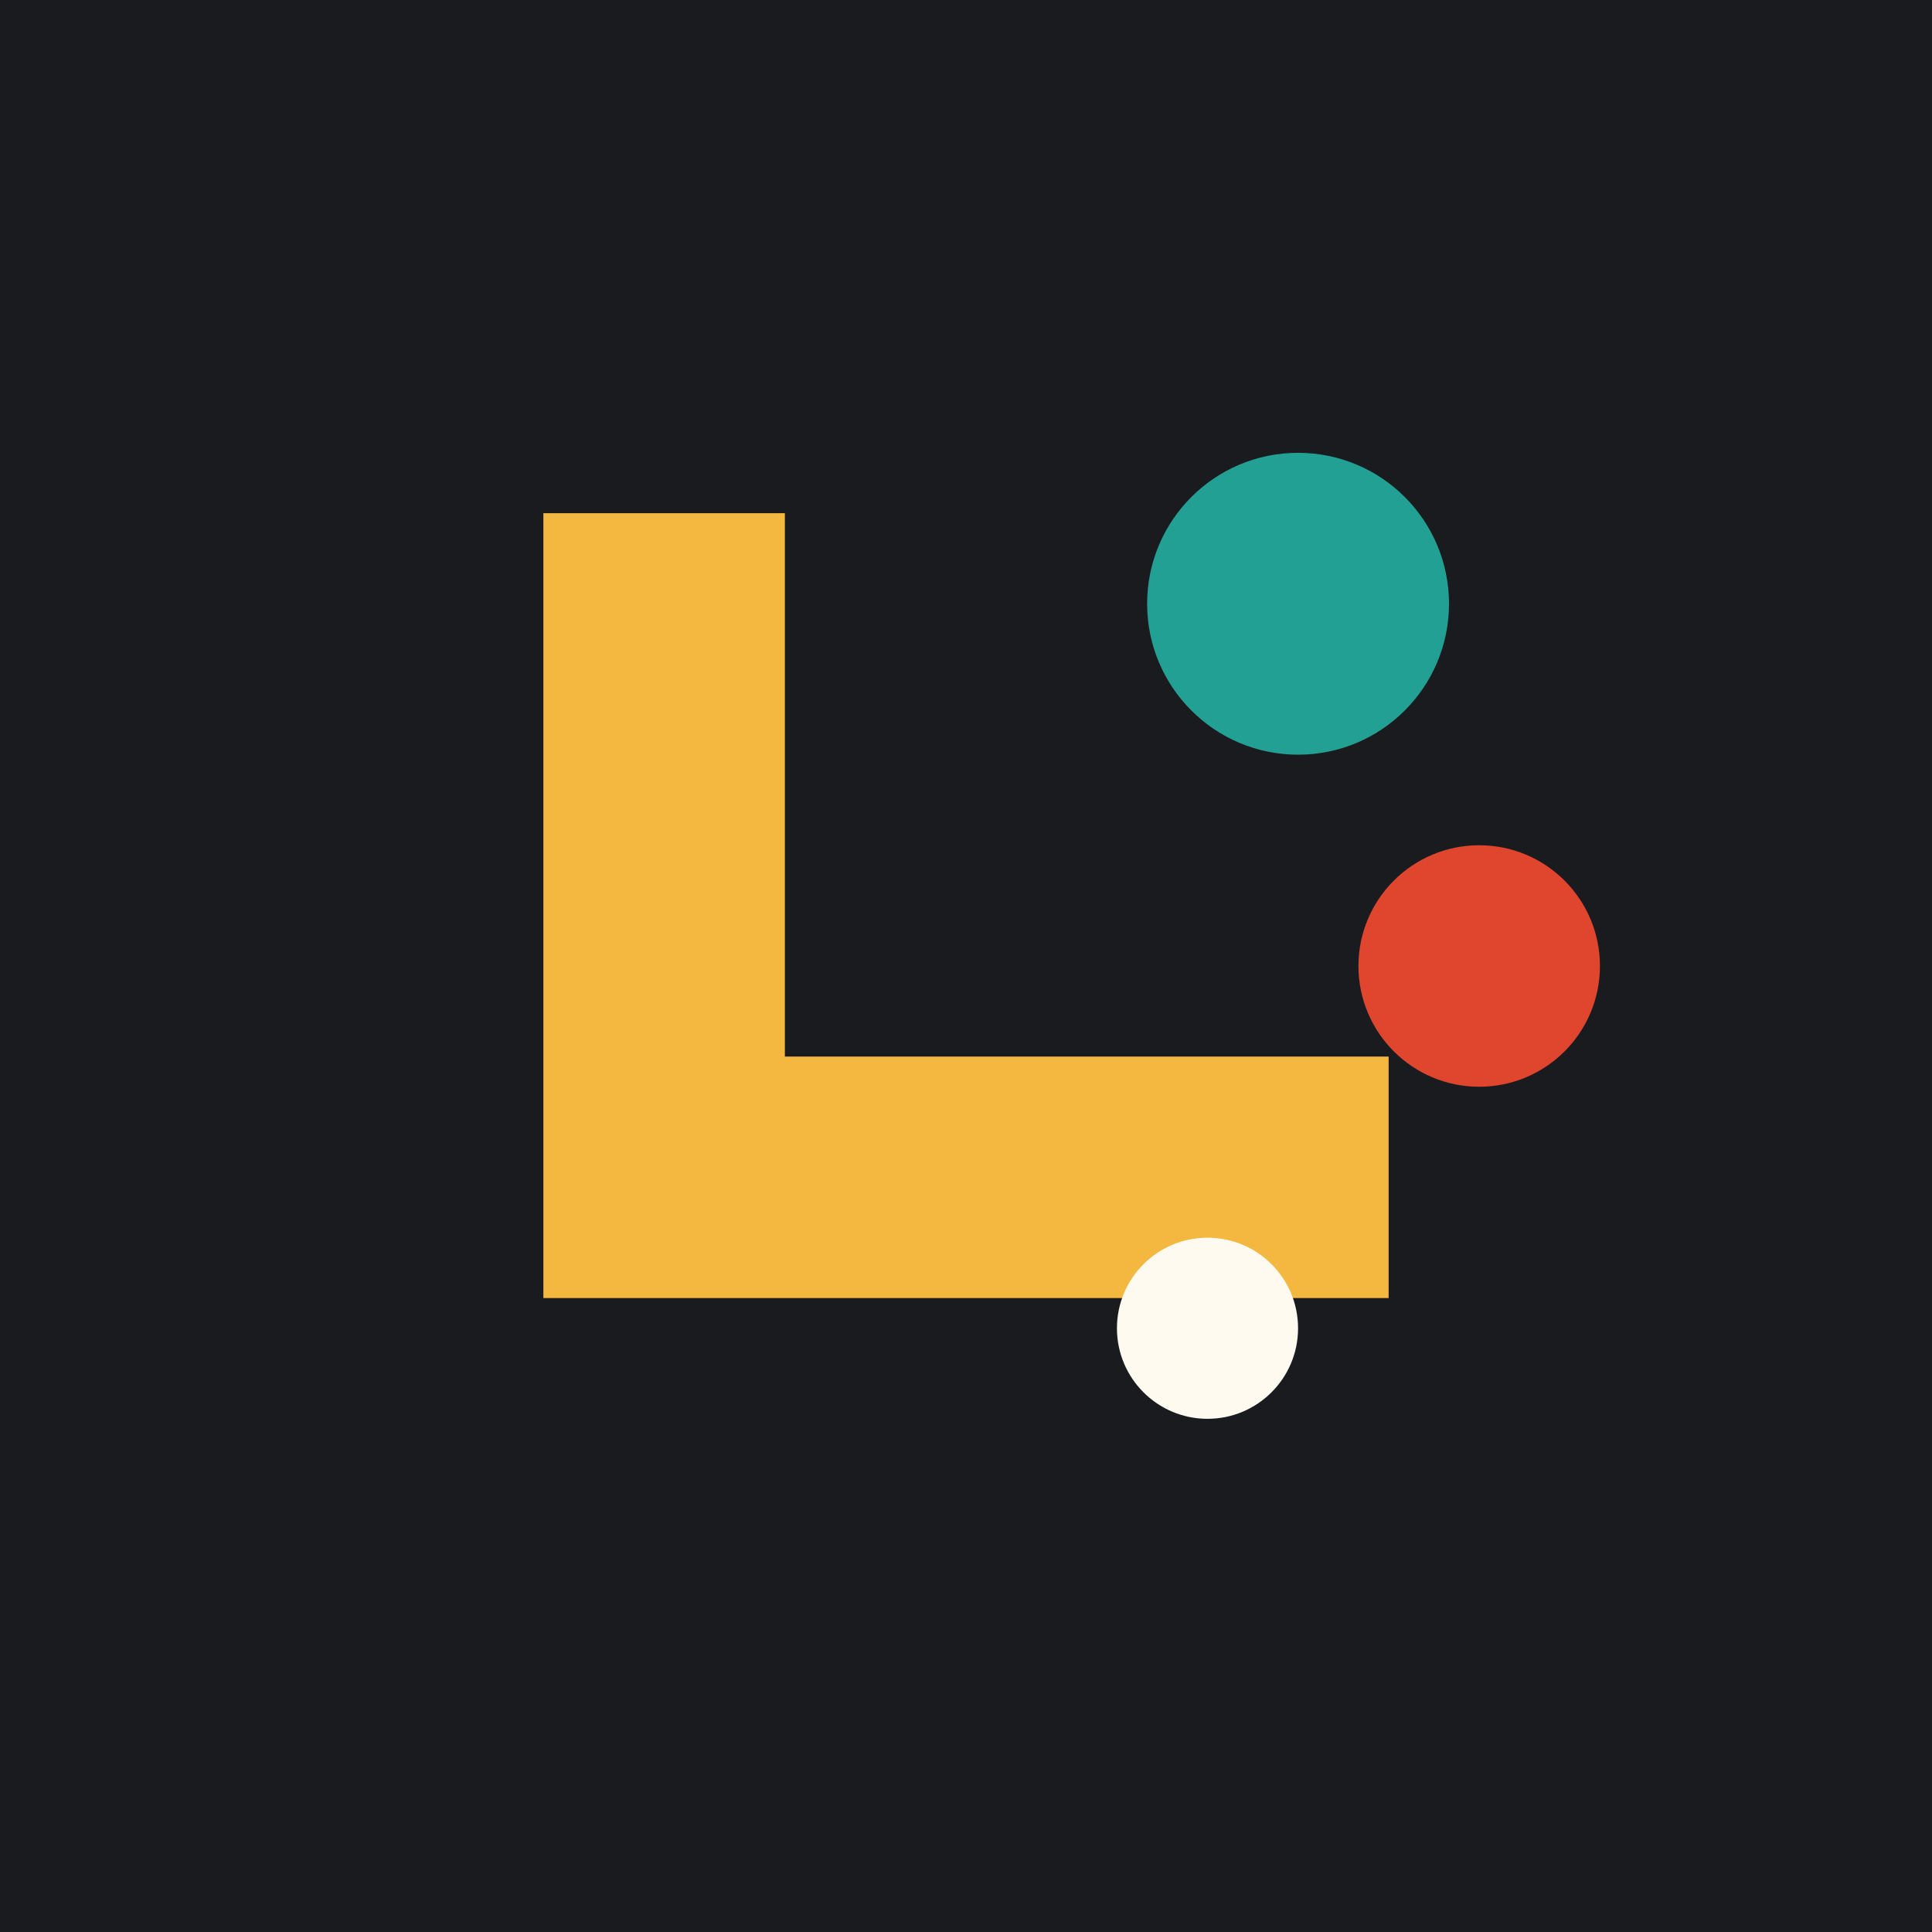
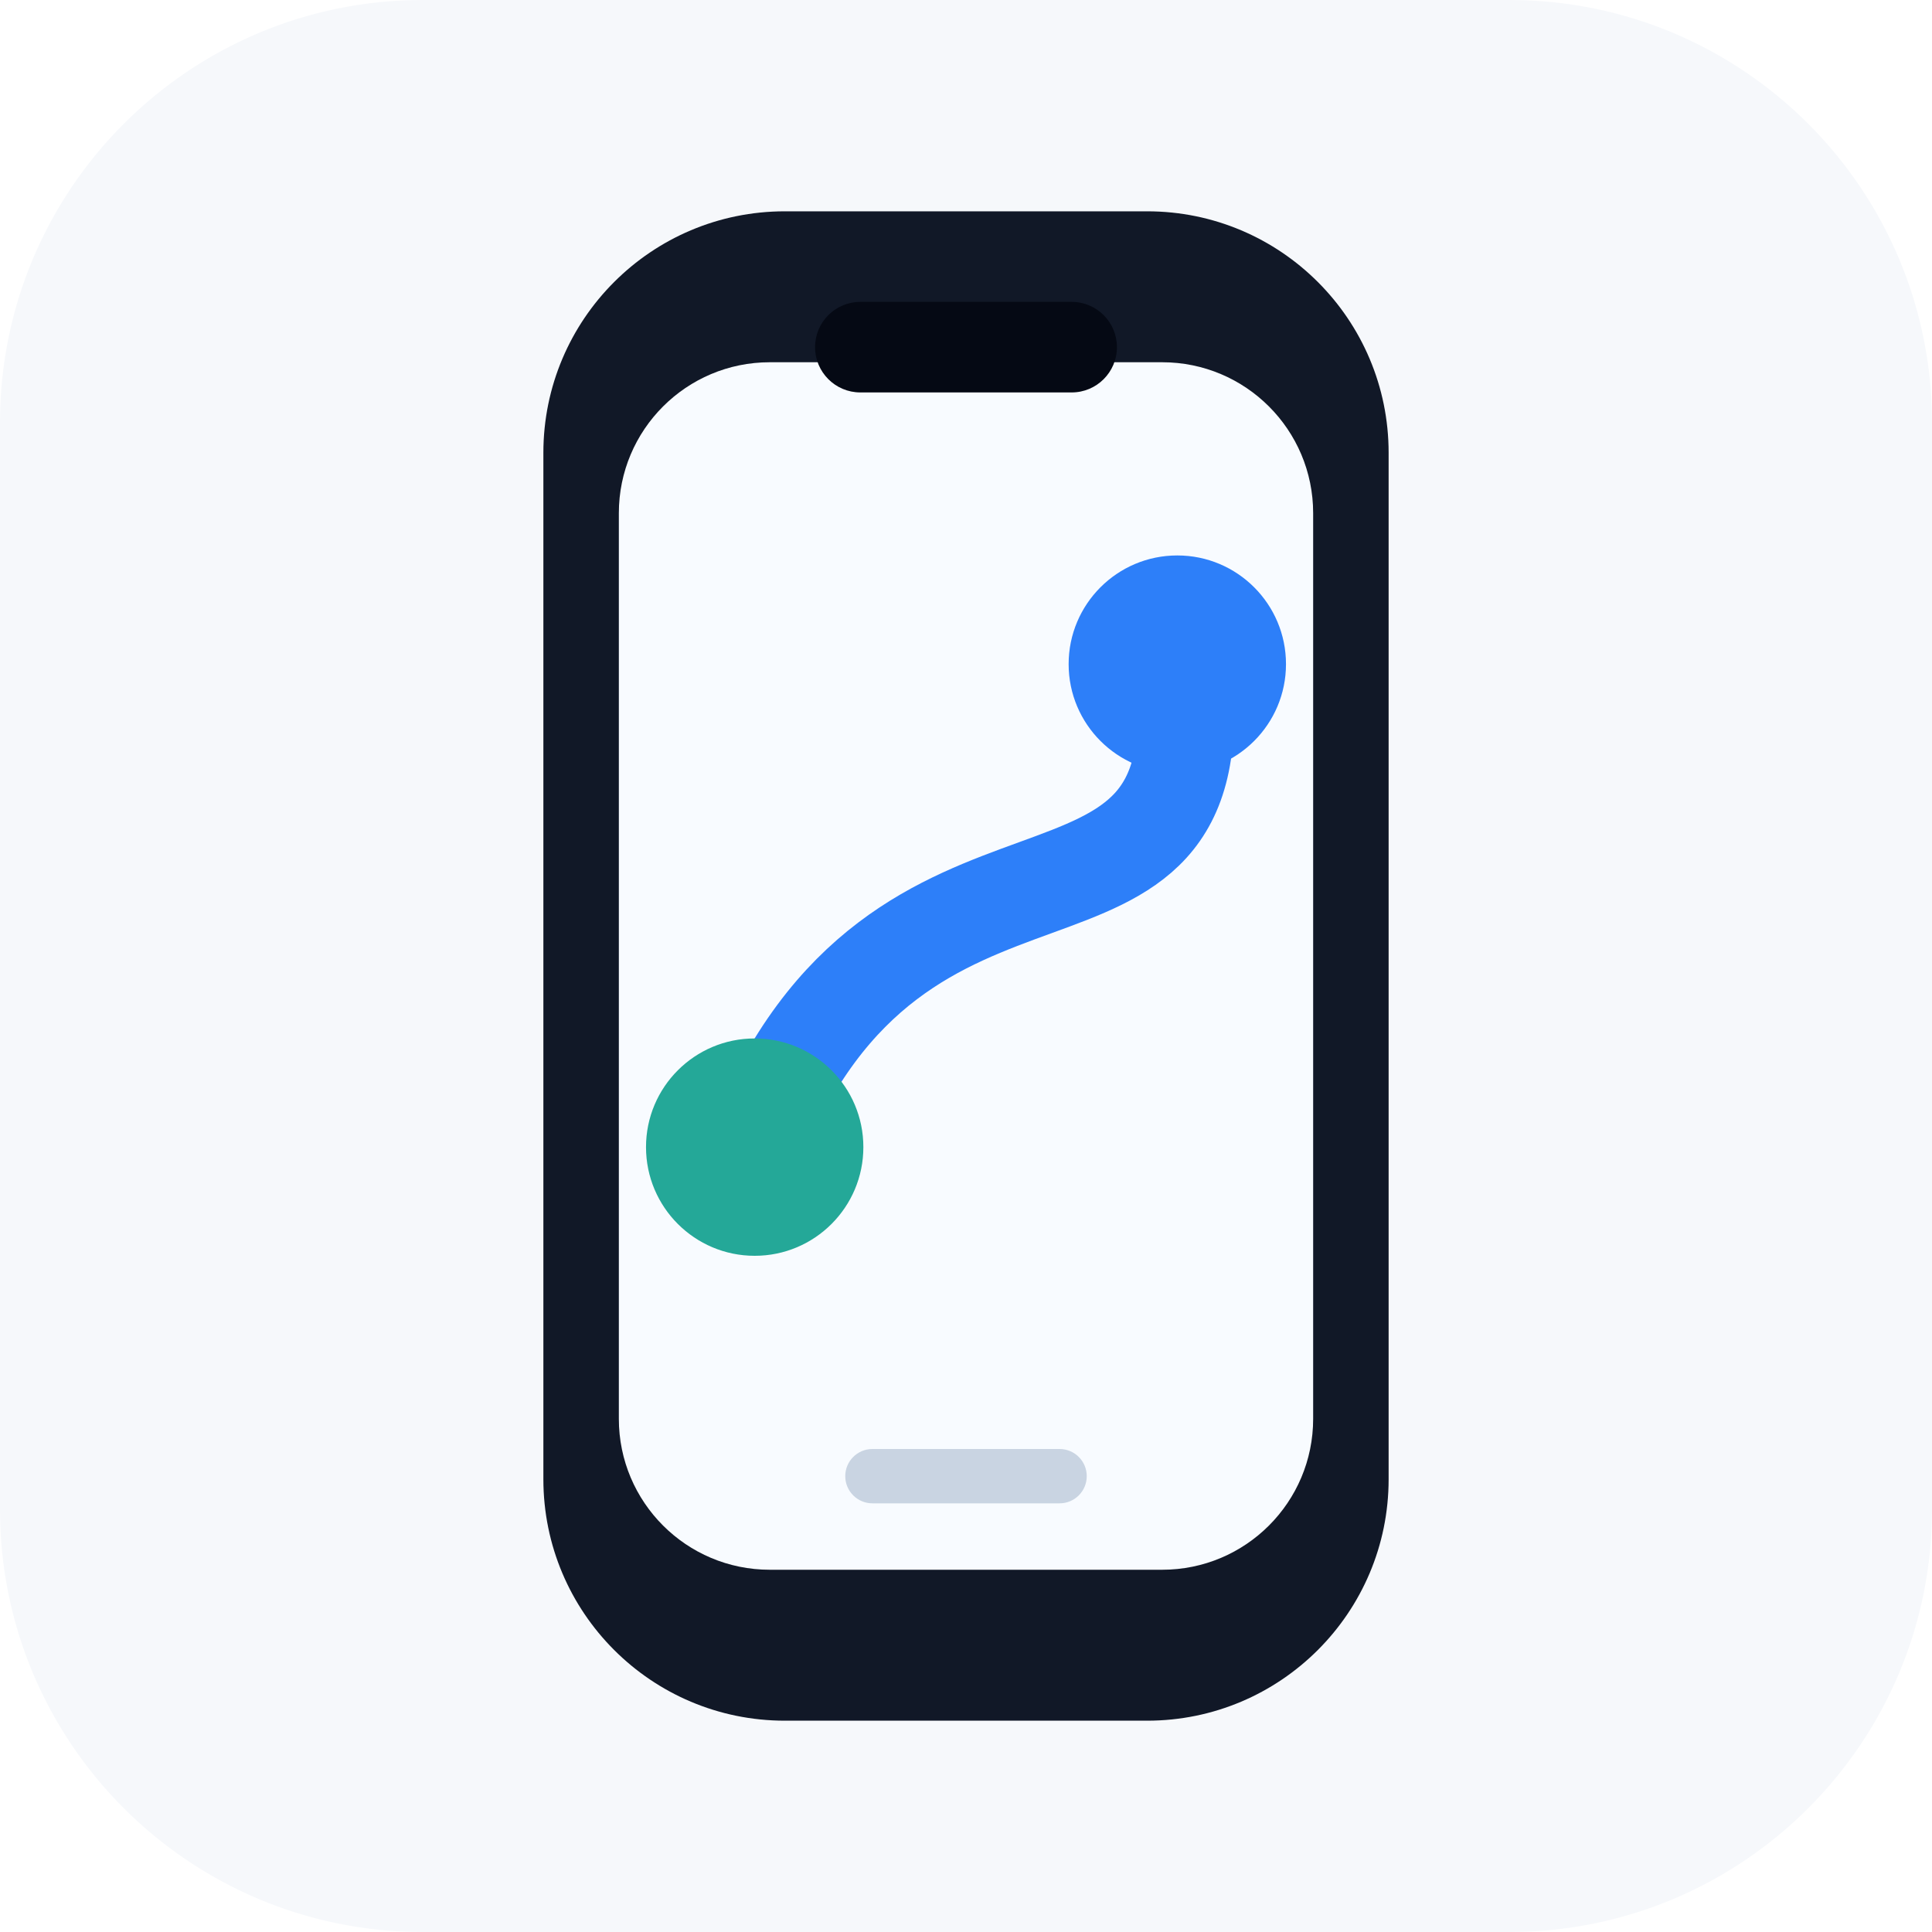
<svg xmlns="http://www.w3.org/2000/svg" viewBox="0 0 64 64" role="img" aria-label="Lottie Preview">
-   <rect width="64" height="64" fill="#191b1f" />
-   <path d="M18 43V17h8v18h20v8H18Z" fill="#f4b740" />
-   <circle cx="43" cy="20" r="5" fill="#23a094" />
-   <circle cx="49" cy="32" r="4" fill="#e0462e" />
-   <circle cx="40" cy="44" r="3" fill="#fffaf0" />
+   <rect width="64" height="64" rx="14" fill="#F6F8FB" />
+   <rect x="18" y="7" width="28" height="50" rx="8" fill="#111827" />
+   <rect x="20.5" y="12" width="23" height="40" rx="5" fill="#F8FBFF" />
+   <rect x="27" y="10" width="10" height="3" rx="1.5" fill="#050914" />
+   <path d="M25 38c4.8-12.2 15.3-5.5 14.2-15.7" fill="none" stroke="#2D7FF9" stroke-width="3.2" stroke-linecap="round" />
+   <circle cx="25" cy="38" r="3.6" fill="#24A898" />
+   <circle cx="39" cy="22" r="3.6" fill="#2D7FF9" />
+   <rect x="28" y="48" width="8" height="1.8" rx=".9" fill="#C9D4E2" />
</svg>
